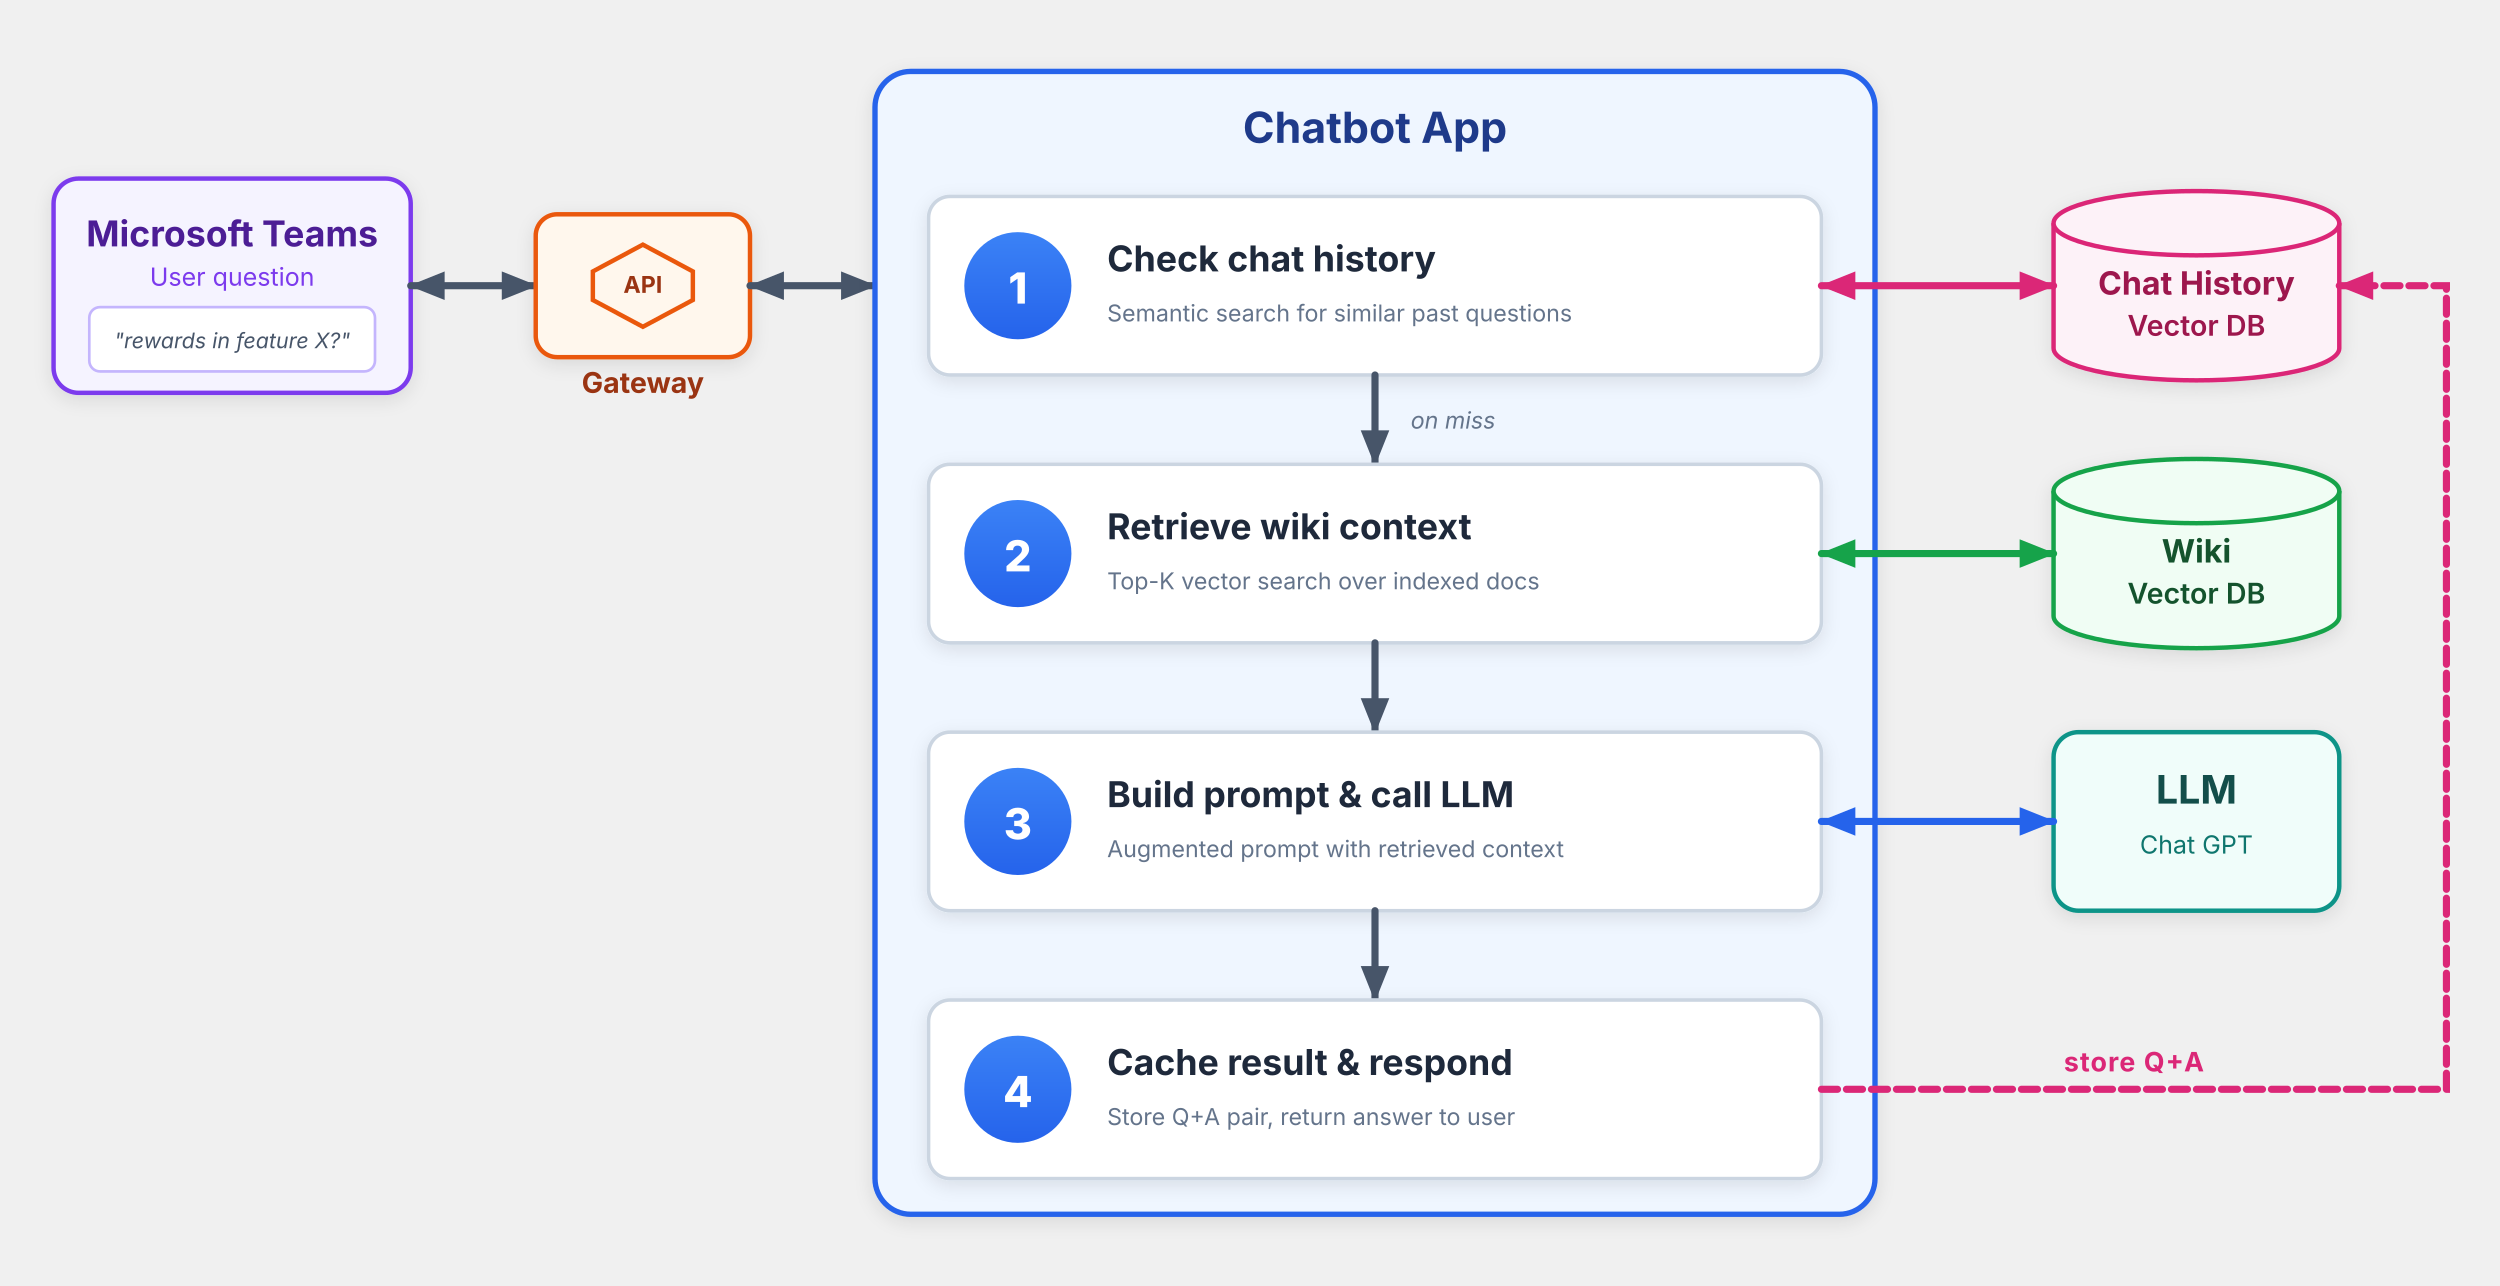
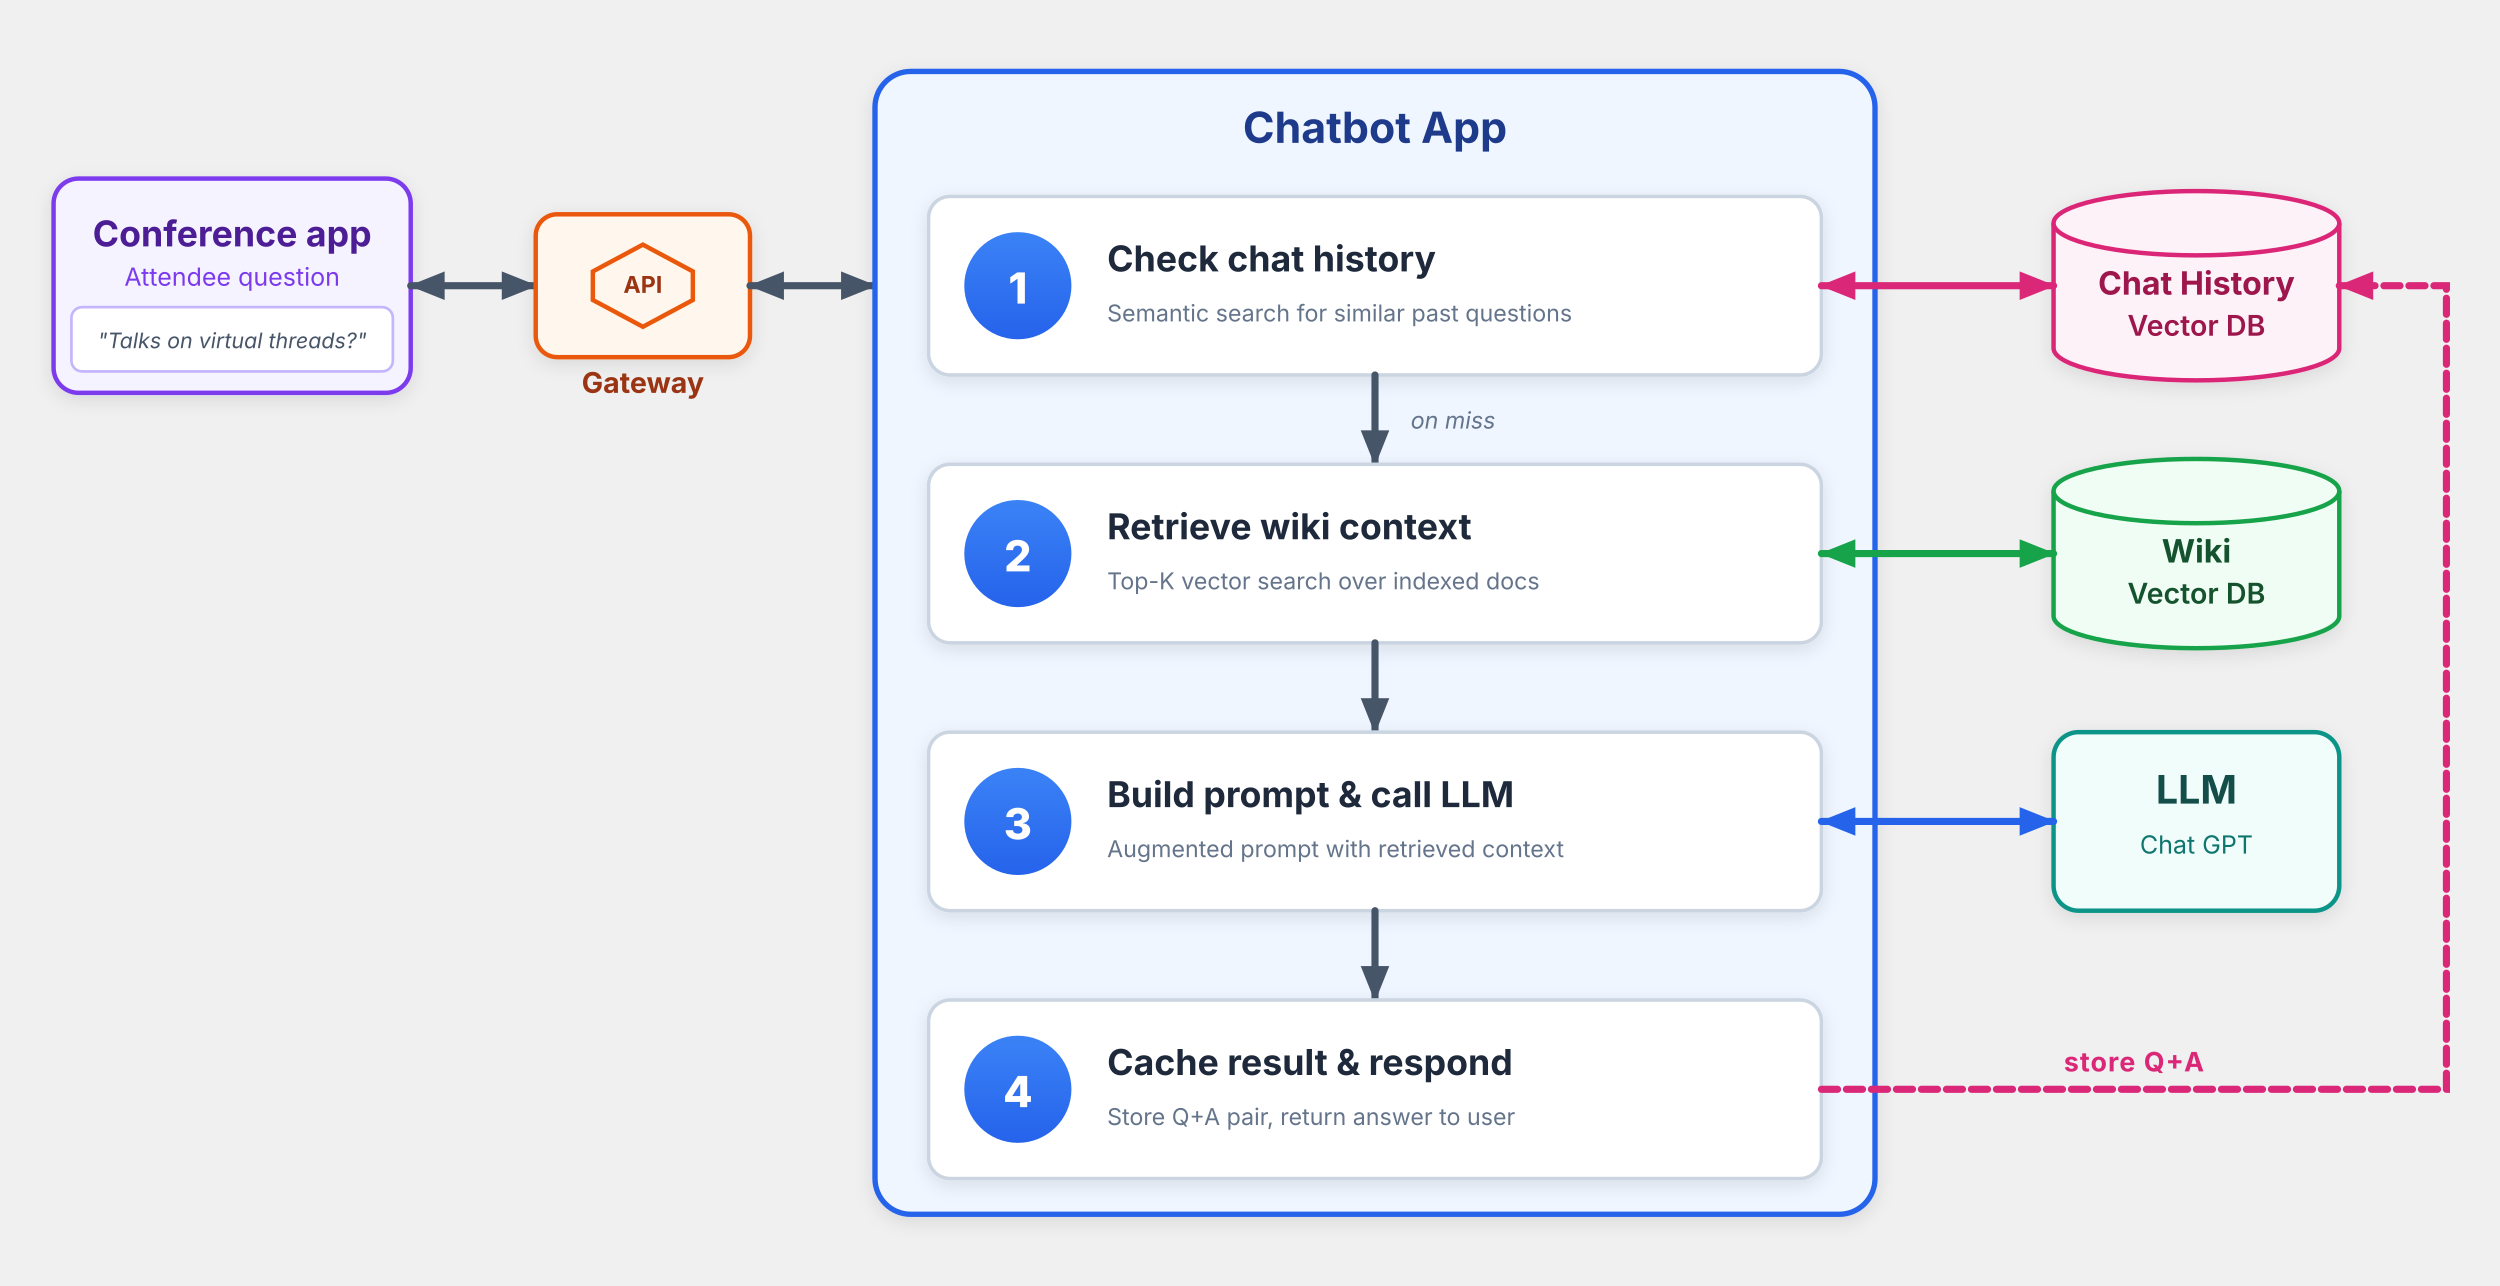
<svg xmlns="http://www.w3.org/2000/svg" viewBox="0 0 1400 720" font-family="Inter, -apple-system, system-ui, sans-serif">
  <defs>
    <filter id="shadow" x="-20%" y="-20%" width="140%" height="140%">
      <feDropShadow dx="0" dy="3" stdDeviation="5" flood-opacity="0.1" />
    </filter>
    <linearGradient id="grad-blue" x1="0%" y1="0%" x2="0%" y2="100%">
      <stop offset="0%" stop-color="#3b82f6" />
      <stop offset="100%" stop-color="#2563eb" />
    </linearGradient>
    <marker id="big-arr" markerWidth="20" markerHeight="16" refX="19" refY="8" orient="auto" markerUnits="userSpaceOnUse">
      <path d="M0,0 L20,8 L0,16 Z" fill="#475569" />
    </marker>
    <marker id="big-arr-start" markerWidth="20" markerHeight="16" refX="1" refY="8" orient="auto" markerUnits="userSpaceOnUse">
      <path d="M20,0 L0,8 L20,16 Z" fill="#475569" />
    </marker>
    <marker id="big-arr-blue" markerWidth="20" markerHeight="16" refX="19" refY="8" orient="auto" markerUnits="userSpaceOnUse">
      <path d="M0,0 L20,8 L0,16 Z" fill="#2563eb" />
    </marker>
    <marker id="big-arr-blue-start" markerWidth="20" markerHeight="16" refX="1" refY="8" orient="auto" markerUnits="userSpaceOnUse">
      <path d="M20,0 L0,8 L20,16 Z" fill="#2563eb" />
    </marker>
    <marker id="big-arr-green" markerWidth="20" markerHeight="16" refX="19" refY="8" orient="auto" markerUnits="userSpaceOnUse">
      <path d="M0,0 L20,8 L0,16 Z" fill="#16a34a" />
    </marker>
    <marker id="big-arr-green-start" markerWidth="20" markerHeight="16" refX="1" refY="8" orient="auto" markerUnits="userSpaceOnUse">
      <path d="M20,0 L0,8 L20,16 Z" fill="#16a34a" />
    </marker>
    <marker id="big-arr-pink" markerWidth="20" markerHeight="16" refX="19" refY="8" orient="auto" markerUnits="userSpaceOnUse">
      <path d="M0,0 L20,8 L0,16 Z" fill="#db2777" />
    </marker>
    <marker id="big-arr-pink-start" markerWidth="20" markerHeight="16" refX="1" refY="8" orient="auto" markerUnits="userSpaceOnUse">
      <path d="M20,0 L0,8 L20,16 Z" fill="#db2777" />
    </marker>
  </defs>
  <g filter="url(#shadow)">
    <rect x="30" y="100" width="200" height="120" rx="14" fill="#f5f3ff" stroke="#7c3aed" stroke-width="2.5" />
  </g>
-   <text x="130" y="138" text-anchor="middle" font-size="20" font-weight="700" fill="#4c1d95">Microsoft Teams</text>
-   <text x="130" y="160" text-anchor="middle" font-size="14" fill="#7c3aed">User question</text>
-   <rect x="50" y="172" width="160" height="36" rx="6" fill="#fff" stroke="#c4b5fd" stroke-width="1.5" />
-   <text x="130" y="195" text-anchor="middle" font-size="12" fill="#475569" font-style="italic">"rewards in feature X?"</text>
+   <text x="130" y="138" text-anchor="middle" font-size="20" font-weight="700" fill="#4c1d95">Conference app</text>
+   <text x="130" y="160" text-anchor="middle" font-size="14" fill="#7c3aed">Attendee question</text>
+   <rect x="40" y="172" width="180" height="36" rx="6" fill="#fff" stroke="#c4b5fd" stroke-width="1.5" />
+   <text x="130" y="195" text-anchor="middle" font-size="12" fill="#475569" font-style="italic">"Talks on virtual threads?"</text>
  <path d="M230,160 L300,160" stroke="#475569" stroke-width="4" fill="none" marker-start="url(#big-arr-start)" marker-end="url(#big-arr)" stroke-linecap="round" />
  <g filter="url(#shadow)">
    <rect x="300" y="120" width="120" height="80" rx="12" fill="#fff7ed" stroke="#ea580c" stroke-width="2.5" />
  </g>
  <polygon points="360,137 388,152 388,168 360,183 332,168 332,152" fill="none" stroke="#ea580c" stroke-width="2.5" />
  <text x="360" y="164" text-anchor="middle" font-size="13" font-weight="700" fill="#9a3412">API</text>
  <text x="360" y="220" text-anchor="middle" font-size="16" font-weight="700" fill="#9a3412">Gateway</text>
  <path d="M420,160 L490,160" stroke="#475569" stroke-width="4" fill="none" marker-start="url(#big-arr-start)" marker-end="url(#big-arr)" stroke-linecap="round" />
  <g filter="url(#shadow)">
    <rect x="490" y="40" width="560" height="640" rx="20" fill="#eff6ff" stroke="#2563eb" stroke-width="3" />
  </g>
  <text x="770" y="80" text-anchor="middle" font-size="24" font-weight="700" fill="#1e3a8a">Chatbot App</text>
  <g filter="url(#shadow)">
    <rect x="520" y="110" width="500" height="100" rx="12" fill="#fff" stroke="#cbd5e1" stroke-width="2" />
  </g>
  <circle cx="570" cy="160" r="30" fill="url(#grad-blue)" />
  <text x="570" y="170" text-anchor="middle" font-size="24" font-weight="800" fill="#fff">1</text>
  <text x="620" y="152" font-size="20" font-weight="700" fill="#1e293b">Check chat history</text>
  <text x="620" y="180" font-size="13" fill="#64748b">Semantic search for similar past questions</text>
  <path d="M770,210 L770,260" stroke="#475569" stroke-width="4" fill="none" marker-end="url(#big-arr)" stroke-linecap="round" />
  <text x="790" y="240" font-size="13" fill="#64748b" font-style="italic">on miss</text>
  <g filter="url(#shadow)">
    <rect x="520" y="260" width="500" height="100" rx="12" fill="#fff" stroke="#cbd5e1" stroke-width="2" />
  </g>
  <circle cx="570" cy="310" r="30" fill="url(#grad-blue)" />
  <text x="570" y="320" text-anchor="middle" font-size="24" font-weight="800" fill="#fff">2</text>
  <text x="620" y="302" font-size="20" font-weight="700" fill="#1e293b">Retrieve wiki context</text>
  <text x="620" y="330" font-size="13" fill="#64748b">Top-K vector search over indexed docs</text>
  <path d="M770,360 L770,410" stroke="#475569" stroke-width="4" fill="none" marker-end="url(#big-arr)" stroke-linecap="round" />
  <g filter="url(#shadow)">
    <rect x="520" y="410" width="500" height="100" rx="12" fill="#fff" stroke="#cbd5e1" stroke-width="2" />
  </g>
  <circle cx="570" cy="460" r="30" fill="url(#grad-blue)" />
  <text x="570" y="470" text-anchor="middle" font-size="24" font-weight="800" fill="#fff">3</text>
  <text x="620" y="452" font-size="20" font-weight="700" fill="#1e293b">Build prompt &amp; call LLM</text>
  <text x="620" y="480" font-size="13" fill="#64748b">Augmented prompt with retrieved context</text>
  <path d="M770,510 L770,560" stroke="#475569" stroke-width="4" fill="none" marker-end="url(#big-arr)" stroke-linecap="round" />
  <g filter="url(#shadow)">
    <rect x="520" y="560" width="500" height="100" rx="12" fill="#fff" stroke="#cbd5e1" stroke-width="2" />
  </g>
  <circle cx="570" cy="610" r="30" fill="url(#grad-blue)" />
  <text x="570" y="620" text-anchor="middle" font-size="24" font-weight="800" fill="#fff">4</text>
  <text x="620" y="602" font-size="20" font-weight="700" fill="#1e293b">Cache result &amp; respond</text>
  <text x="620" y="630" font-size="13" fill="#64748b">Store Q+A pair, return answer to user</text>
  <g filter="url(#shadow)">
    <path d="M 1150,125 L 1150,195 A 80,18 0 0 0 1310,195 L 1310,125" fill="#fdf2f8" stroke="#db2777" stroke-width="2.5" />
    <ellipse cx="1230" cy="125" rx="80" ry="18" fill="#fdf2f8" stroke="#db2777" stroke-width="2.5" />
  </g>
  <text x="1230" y="165" text-anchor="middle" font-size="18" font-weight="700" fill="#9d174d">Chat History</text>
  <text x="1230" y="188" text-anchor="middle" font-size="16" font-weight="600" fill="#9d174d">Vector DB</text>
  <path d="M1020,160 L1150,160" stroke="#db2777" stroke-width="4" fill="none" marker-start="url(#big-arr-pink-start)" marker-end="url(#big-arr-pink)" stroke-linecap="round" />
  <g filter="url(#shadow)">
    <path d="M 1150,275 L 1150,345 A 80,18 0 0 0 1310,345 L 1310,275" fill="#f0fdf4" stroke="#16a34a" stroke-width="2.5" />
    <ellipse cx="1230" cy="275" rx="80" ry="18" fill="#f0fdf4" stroke="#16a34a" stroke-width="2.5" />
  </g>
  <text x="1230" y="315" text-anchor="middle" font-size="18" font-weight="700" fill="#14532d">Wiki</text>
  <text x="1230" y="338" text-anchor="middle" font-size="16" font-weight="600" fill="#14532d">Vector DB</text>
  <path d="M1020,310 L1150,310" stroke="#16a34a" stroke-width="4" fill="none" marker-start="url(#big-arr-green-start)" marker-end="url(#big-arr-green)" stroke-linecap="round" />
  <g filter="url(#shadow)">
    <rect x="1150" y="410" width="160" height="100" rx="14" fill="#f0fdfa" stroke="#0d9488" stroke-width="2.5" />
  </g>
  <text x="1230" y="450" text-anchor="middle" font-size="22" font-weight="700" fill="#134e4a">LLM</text>
  <text x="1230" y="478" text-anchor="middle" font-size="14" fill="#0f766e">Chat GPT</text>
  <path d="M1020,460 L1150,460" stroke="#2563eb" stroke-width="4" fill="none" marker-start="url(#big-arr-blue-start)" marker-end="url(#big-arr-blue)" stroke-linecap="round" />
  <path d="M1020,610 L1370,610 L1370,160 L1310,160" stroke="#db2777" stroke-width="4" fill="none" stroke-dasharray="9 5" marker-end="url(#big-arr-pink)" stroke-linecap="round" />
  <text x="1195" y="600" text-anchor="middle" font-size="15" font-weight="700" fill="#db2777" letter-spacing="0.04em">store Q+A</text>
</svg>
